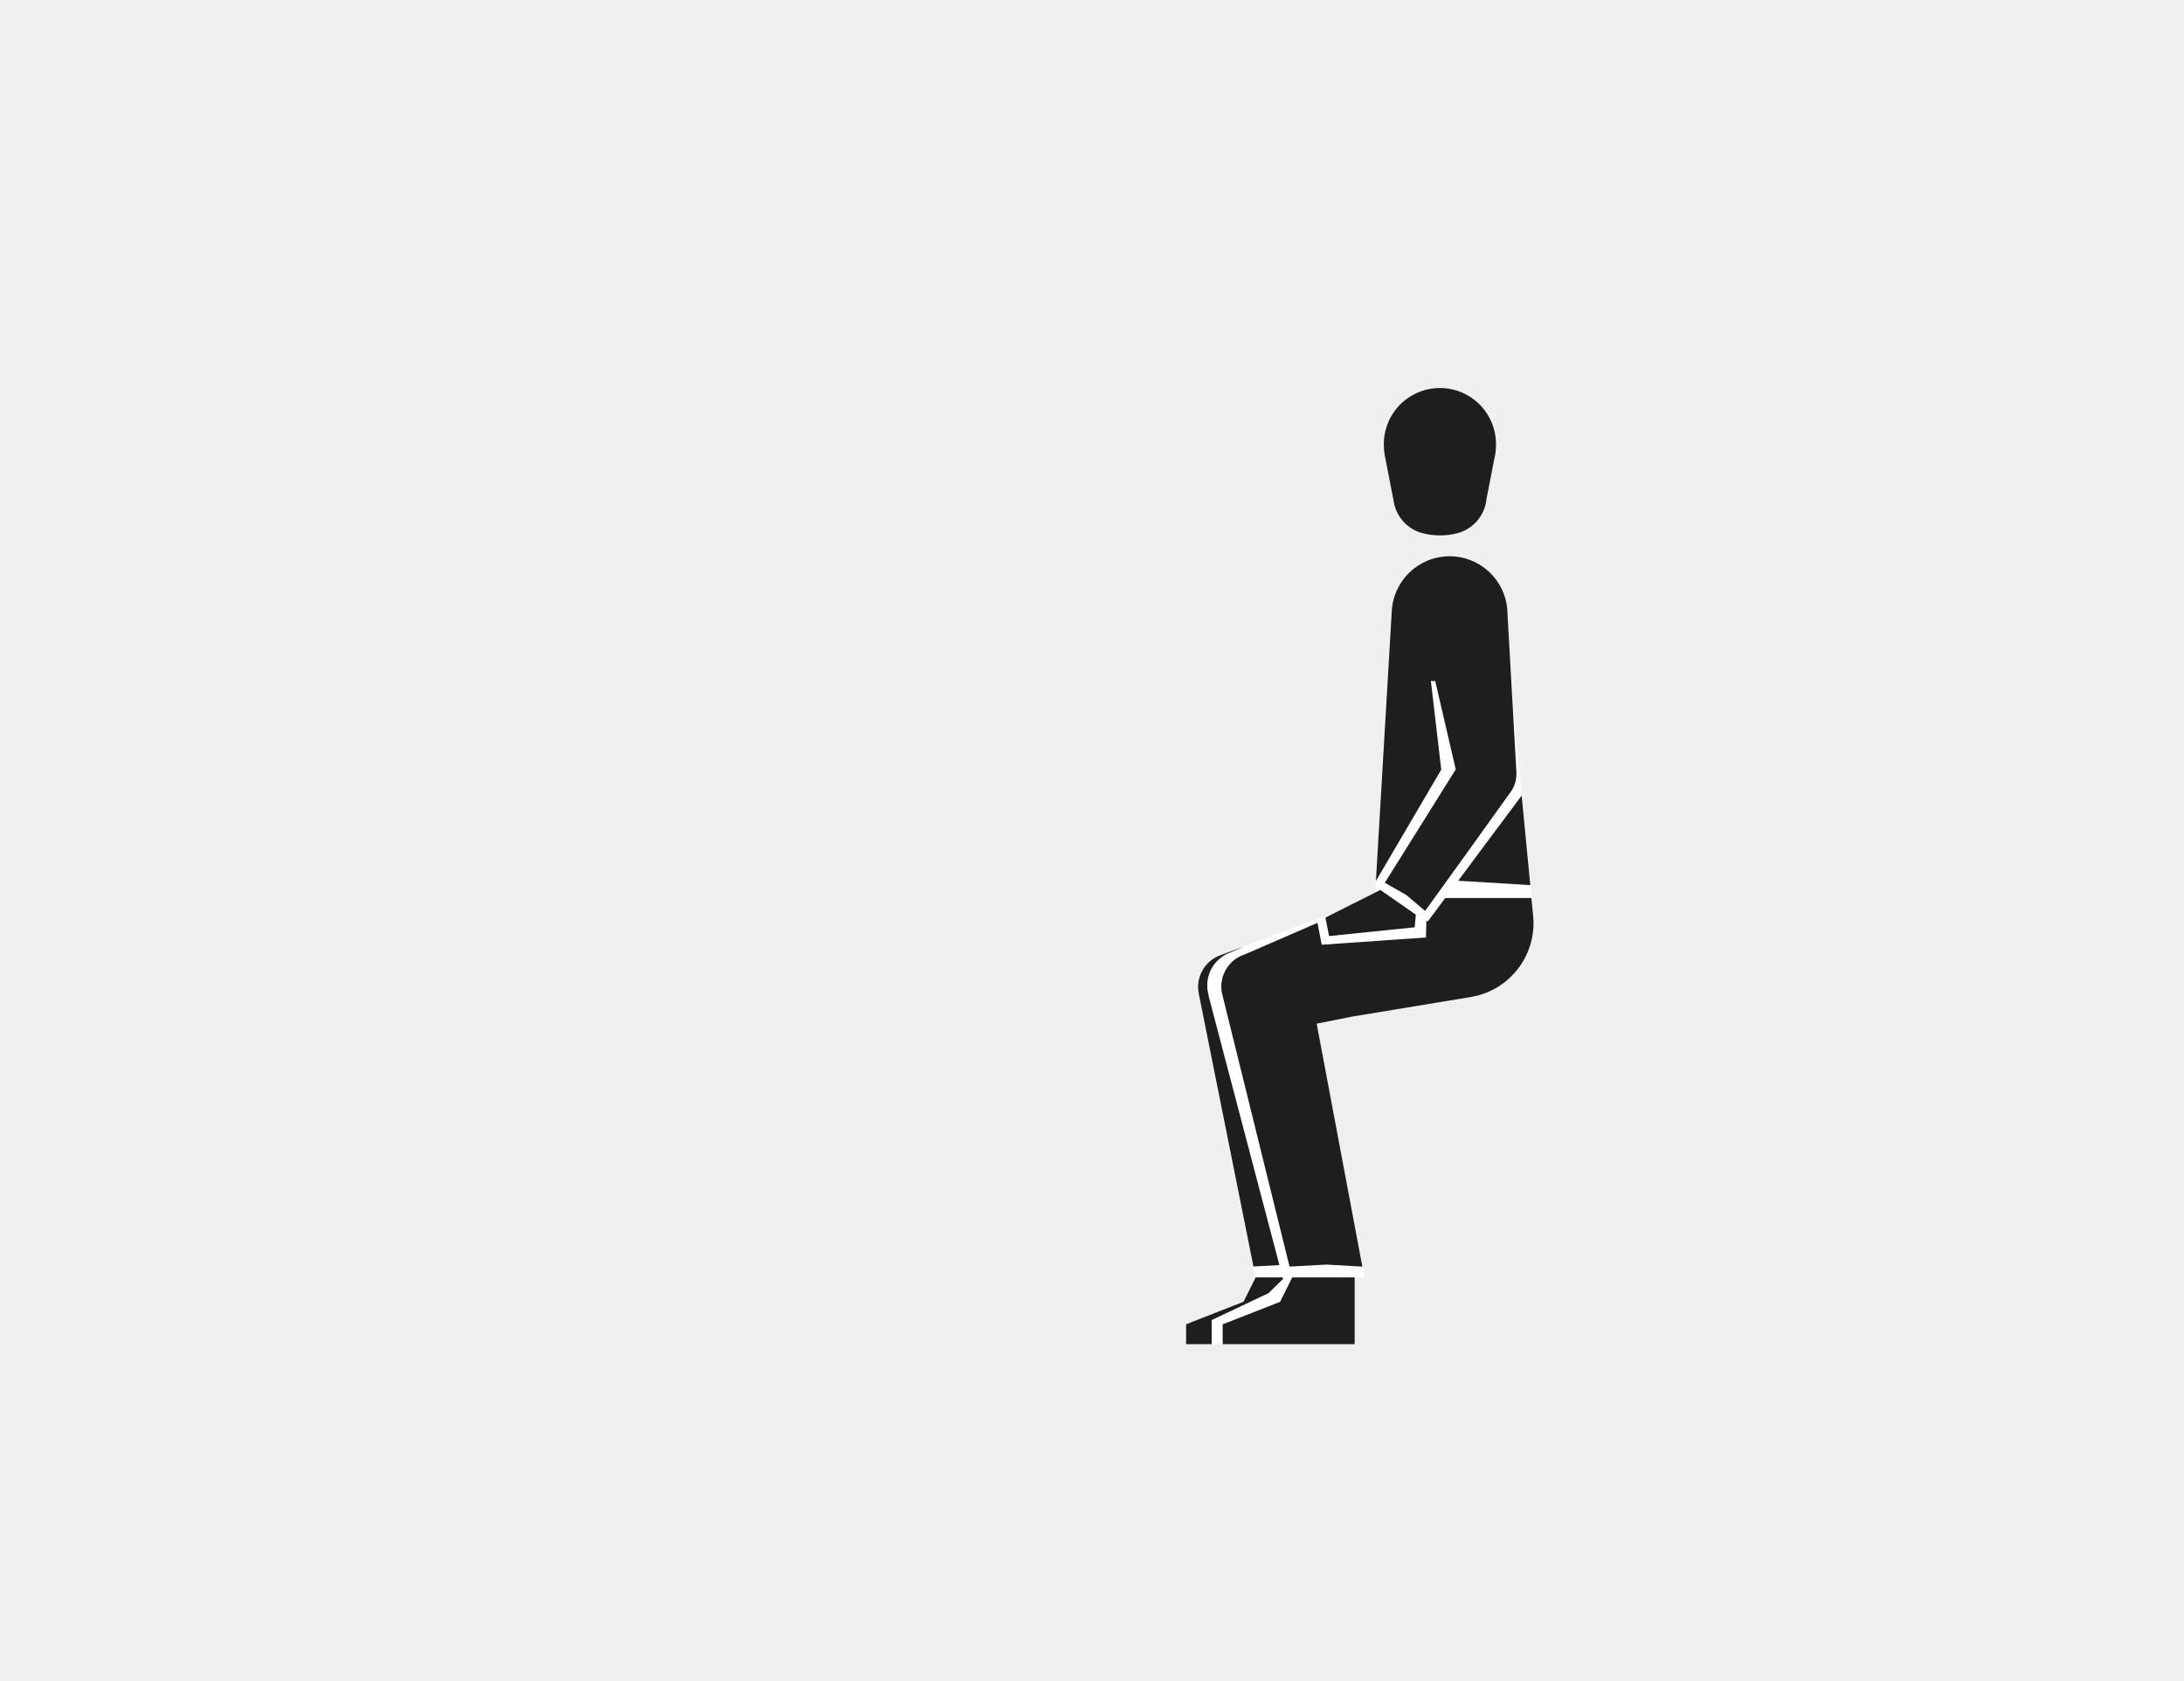
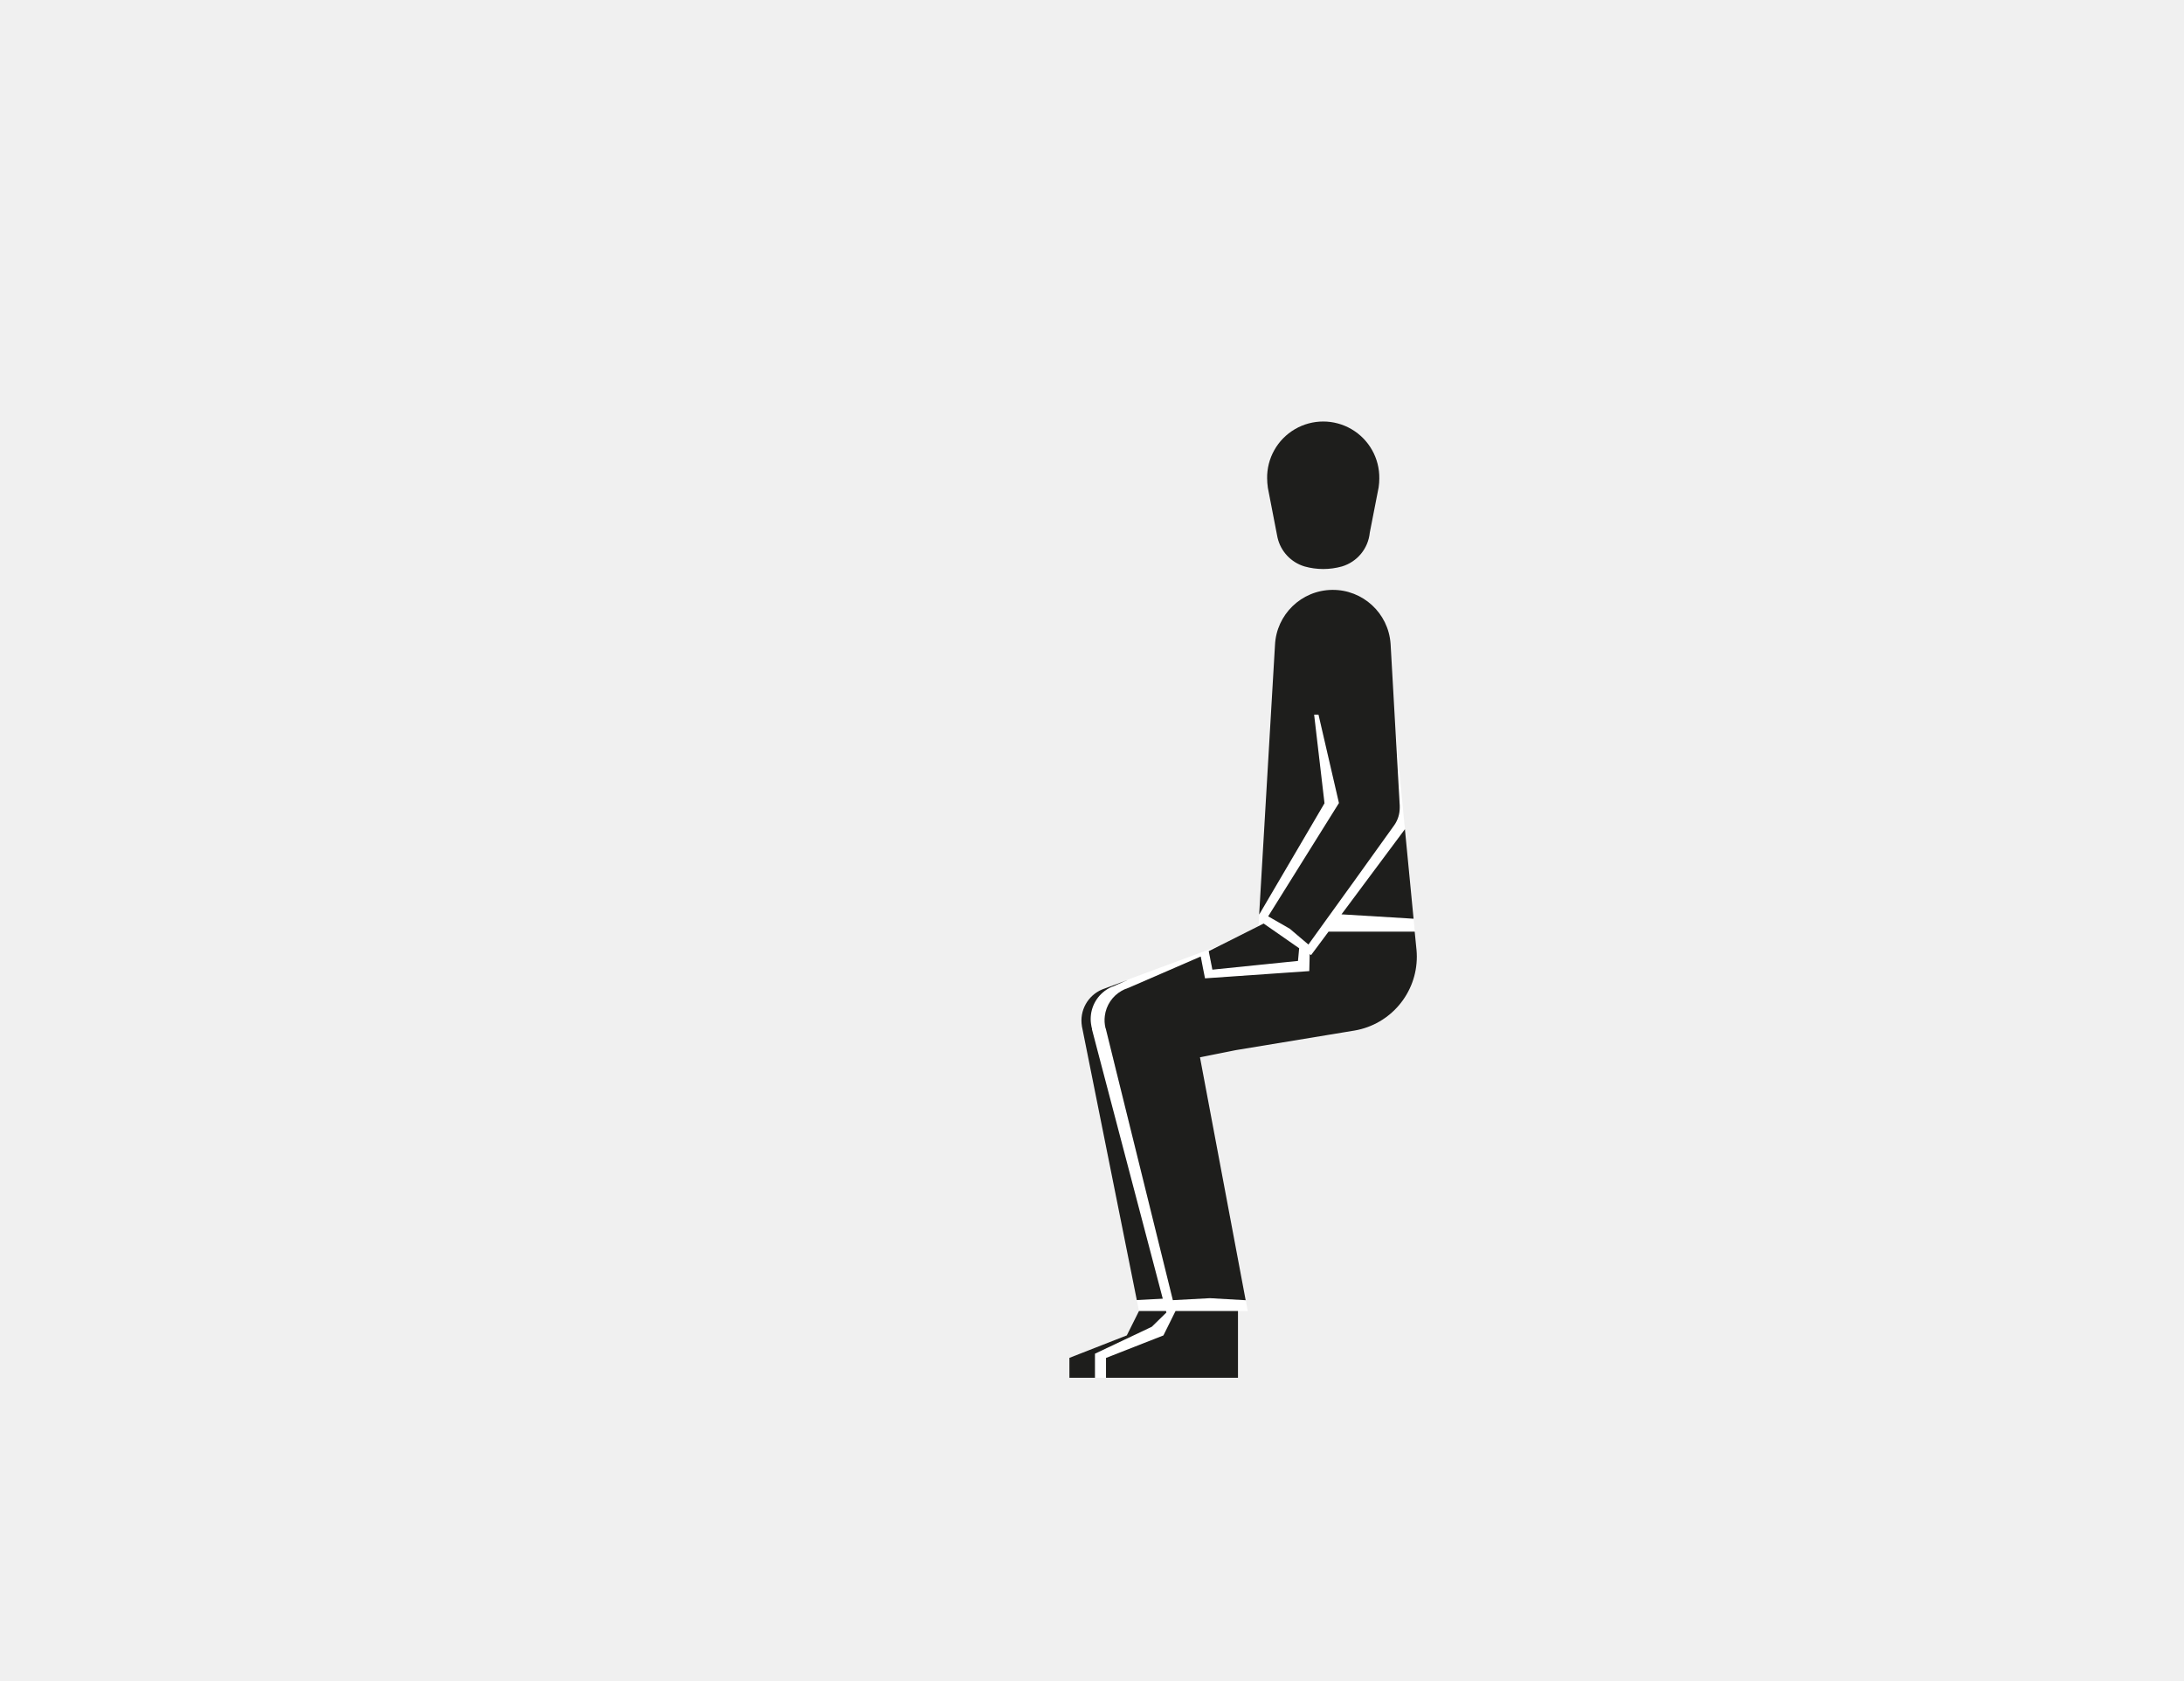
<svg xmlns="http://www.w3.org/2000/svg" id="Capa_3" data-name="Capa 3" viewBox="0 0 1300 1000">
  <defs>
    <style>.cls-1{fill:#1e1e1c;}.cls-2{fill:#fff;}</style>
  </defs>
-   <polygon class="cls-1" points="747.43 760.29 749.99 760.29 749.99 760.29 747.43 760.29" />
-   <polygon class="cls-1" points="747.41 760.29 747.43 760.29 747.43 760.28 747.41 760.29" />
-   <polygon class="cls-1" points="771.74 760.29 784.59 760.29 784.59 760.29 771.74 760.29" />
-   <polygon class="cls-1" points="749.99 760.29 749.99 760.29 763.51 760.29 763.51 760.27 749.99 760.29" />
-   <polygon class="cls-1" points="771.74 760.29 790.58 760.29 790.58 760.28 784.59 760.29 771.74 760.29" />
-   <polygon class="cls-1" points="747.43 760.29 763.51 760.29 763.51 760.27 749.99 760.29 747.43 760.29" />
-   <polygon class="cls-1" points="728.75 596.76 730.93 605.59 731.34 607.25 734.24 619.03 734.26 619.02 731.35 607.25 730.95 605.6 728.75 596.76" />
-   <polygon class="cls-1" points="728.22 594.55 728.53 595.84 728.53 595.81 728.22 594.55" />
-   <polygon class="cls-1" points="728.75 596.76 730.93 605.59 731.34 607.25 734.24 619.03 734.26 619.02 731.35 607.25 730.95 605.6 728.75 596.76" />
-   <polygon class="cls-1" points="791.11 557.1 823.85 553.77 831.99 552.94 831.99 552.93 823.85 553.76 791.11 557.1" />
-   <polygon class="cls-1" points="789.12 547.14 790.58 554.47 791.11 557.1 790.59 554.47 789.14 547.13 789.12 547.14" />
-   <path class="cls-1" d="M739.67,568.59l.5-.19h0Z" />
-   <path class="cls-1" d="M725.32,568.78l1.76-.65A15.44,15.44,0,0,0,725.32,568.78Z" />
-   <path class="cls-1" d="M739.67,568.59l.5-.19h0Z" />
-   <path class="cls-1" d="M728.75,596.76l2.18,8.83.41,1.66h0l-.4-1.65Z" />
-   <polygon class="cls-1" points="728.22 594.55 728.53 595.84 728.53 595.81 728.22 594.55" />
-   <path class="cls-1" d="M727.61,592.09h0v0Z" />
-   <polygon class="cls-2" points="789.12 547.14 790.58 554.47 790.59 554.47 789.14 547.13 789.12 547.14" />
-   <path class="cls-2" d="M739.67,568.59l.5-.19h0Z" />
-   <polygon class="cls-2" points="728.75 596.76 730.93 605.59 731.34 607.25 734.24 619.03 734.26 619.02 731.35 607.25 730.95 605.6 728.75 596.76" />
-   <polygon class="cls-2" points="728.22 594.55 728.53 595.84 728.53 595.81 728.22 594.55" />
-   <polygon class="cls-1" points="823.85 553.76 823.85 553.77 831.99 552.94 831.99 552.93 823.85 553.76" />
-   <polygon class="cls-1" points="771.74 760.29 806.35 760.29 806.35 760.27 790.58 760.28 784.59 760.29 771.74 760.29" />
-   <path class="cls-2" d="M739.67,568.59l.5-.19h0Z" />
-   <path class="cls-2" d="M728.75,596.76l2.18,8.83h0Z" />
-   <polygon class="cls-2" points="728.22 594.55 728.53 595.84 728.53 595.81 728.22 594.55" />
-   <path class="cls-2" d="M727.61,592.09h0v0Z" />
-   <polygon class="cls-1" points="771.74 760.29 812.15 760.29 812.15 760.27 806.35 760.27 790.58 760.28 784.59 760.29 771.74 760.29" />
-   <polygon class="cls-1" points="728.75 596.76 730.93 605.59 731.34 607.25 734.24 619.03 734.26 619.02 731.35 607.25 730.95 605.6 728.75 596.76" />
-   <polygon class="cls-1" points="728.22 594.55 728.53 595.84 728.53 595.81 728.22 594.55" />
-   <polygon class="cls-1" points="791.11 557.1 823.85 553.77 831.99 552.94 831.99 552.93 823.85 553.76 791.11 557.1" />
-   <polygon class="cls-1" points="789.12 547.14 790.58 554.47 791.11 557.1 790.59 554.47 789.14 547.13 789.12 547.14" />
-   <path class="cls-1" d="M739.67,568.59l.5-.19h0Z" />
-   <path class="cls-2" d="M718.87,590.77a.7.7,0,0,1,0,.14c.1.45.21.89.35,1.34,0,0,0,0,0,.06a.09.09,0,0,0,0,.05.56.56,0,0,0,0,.12l0,.12,0,.11,3,11.47,39.15,148.69-15.45.83,1.33,6.58H750l13.52,0v0l.23.87-8.69,8.49-5.06,2.4-28.77,13.62V800h6.57v-11.8l22.2-8.7,12-4.69,7.2-14.53h43l-1.21-6.44-21-1.2-.6,0-21.75,1.17L734.26,619h0l-2.9-11.78-.41-1.66-2.18-8.83-.22-.92-.31-1.29v0l-.6-2.44v0a19.73,19.73,0,0,1-.42-7.43,20.08,20.08,0,0,1,10-14.84,13.93,13.93,0,0,1,1.44-.74l1-.43.1,0,.47-.2h0l4.73-2,39.29-17.05,1.29,6.65,1.23,6.37,38.14-2.65L848.76,558l.19-8.31,0-1.79.85.59L859.13,536l1.12-1.49h51.36l-.75-7.73-4.33-.28c-7.9-.49-23.19-1.41-35.91-2.18l-2.65-.16,2.4-3.23L881,506.67l24.69-33.14-5.67-58.64,2.52,44.5a1.27,1.27,0,0,1,0,.2c0,.39,0,.78,0,1.18A18,18,0,0,1,899.45,471v0l-24.66,34.25-5.06,7-8.26,11.48-2.23,3.07v0l-5.52,7.66-5.47,7.61-4.67-3.95-.24-.2-4.07-3.46-2.11-1.78-5.76-3.32-.63-.36-.76-.44-1-.56-4.72-2.72.48-.76,41.67-66.66-12.21-52.63h-2.6l6.17,52.76L819,524.32l0,.64-.36,6.26,3.08-1.54h0l1.11.77,1.85,1.29.2.14,1.87,1.3,2,1.36,11.52,8,2.6,1.81v.19l-.51,5.58-.16,1.77-10.08,1h0l-8.14.83-32.74,3.33-.53-2.63-1.46-7.33h0l-.2-1,7-3.54-7.22,2.69-5,1.85-43.35,16.08h0L731.65,567l-.28.12-.28.11a20.49,20.49,0,0,0-5.53,3.49h0A20.87,20.87,0,0,0,718.87,590.77Z" />
-   <path class="cls-1" d="M823.71,264.86a32.72,32.72,0,0,0,.39,5.07.64.64,0,0,0,0,.2l.44,2.27,5,25.79.34,1.77A23.41,23.41,0,0,0,846,317.13h0a41.36,41.36,0,0,0,22.29,0h0A23.4,23.4,0,0,0,884.8,297l4.79-24.44.5-2.54V270a34.2,34.2,0,0,0,.38-5.1,33.39,33.39,0,1,0-66.77,0Z" />
-   <polygon class="cls-1" points="706.01 788.16 706.01 800.01 721.22 800.01 721.22 785.67 749.99 772.05 755.05 769.65 763.74 761.15 763.51 760.29 747.41 760.29 740.17 774.78 706.01 788.16" />
-   <path class="cls-1" d="M713.44,590.77c0,.32.12.64.19,1l32.47,162,15.45-.83L722.4,604.18l-3-11.47,0-.11,0-.12a.56.56,0,0,1,0-.12.09.09,0,0,1,0-.05s0,0,0-.06c-.14-.45-.25-.89-.35-1.34a.7.7,0,0,0,0-.14,20.87,20.87,0,0,1,6.69-20h0a20.49,20.49,0,0,1,5.53-3.49l.09,0,.19-.07.19-.08.09,0,8.72-3.84-13.14,4.87-.15.06-1.76.65A20.06,20.06,0,0,0,713.44,590.77Z" />
-   <path class="cls-1" d="M824.81,524.6l-.48.76,4.72,2.72,1,.56.76.44.63.36,5.76,3.32,2.11,1.78,4.07,3.46.24.2,4.67,3.95,5.47-7.61,5.52-7.66v0l2.23-3.07,8.26-11.48,5.06-7L899.44,471v0a18,18,0,0,0,3.18-10.24c0-.4,0-.79,0-1.18a1.27,1.27,0,0,0,0-.2l-2.52-44.5-1.33-23.66-1.54-27.32,0-.77a34.46,34.46,0,0,0-68.8.83h0L819,524.32l38.88-66.25-6.17-52.76h2.6l12.21,52.63Z" />
-   <path class="cls-1" d="M868,524.18l2.65.16c12.72.77,28,1.69,35.91,2.18l4.33.28-5.14-53.27L881,506.67,870.37,521Z" />
-   <polygon class="cls-1" points="727.79 788.21 727.79 800.01 806.35 800.01 806.35 760.29 769.17 760.29 761.97 774.82 749.99 779.51 727.79 788.21" />
-   <path class="cls-1" d="M727.62,592.09h0l.6,2.44v0l.31,1.26v0l.22.92,2.2,8.84.4,1.65L734.26,619l33.32,134.82,21.75-1.17.6,0,21,1.2L783.73,609.25,805.11,605h0l70.61-11.65h0a44.6,44.6,0,0,0,37.08-44c0-1.33-.06-2.65-.18-3.95v0l-.08-.84-1-10.06H860.25L859.13,536l-9.28,12.46-.85-.59,0,1.79-.19,8.31-23.94,1.66-38.14,2.65-1.23-6.37-1.29-6.65-39.29,17.05-4.73,2h0l-.5.19-.1,0-1,.43a13.93,13.93,0,0,0-1.44.74,20.08,20.08,0,0,0-10,14.84,19.73,19.73,0,0,0,.42,7.43Z" />
-   <polygon class="cls-1" points="788.95 546.11 789.14 547.13 790.59 554.47 791.11 557.1 823.85 553.76 831.99 552.93 842.07 551.91 842.23 550.14 842.74 544.55 842.75 544.37 840.15 542.56 828.63 534.54 826.67 533.18 824.8 531.88 824.6 531.74 822.75 530.45 821.64 529.67 821.64 529.67 818.56 531.22 818.05 531.48 811.95 534.54 811.95 534.54 800.13 540.49 795.97 542.57 788.95 546.11" />
+   <polygon class="cls-1" points="677.97 780.29 680.53 780.29 680.53 780.29 677.97 780.29" />
+   <polygon class="cls-1" points="677.96 780.29 677.97 780.29 677.97 780.28 677.96 780.29" />
+   <polygon class="cls-1" points="702.28 780.29 715.14 780.29 715.14 780.29 702.28 780.29" />
+   <polygon class="cls-1" points="680.53 780.29 680.53 780.29 694.06 780.29 694.05 780.27 680.53 780.29" />
+   <polygon class="cls-1" points="702.28 780.29 721.12 780.29 721.12 780.28 715.14 780.29 702.28 780.29" />
+   <polygon class="cls-1" points="677.97 780.29 694.06 780.29 694.05 780.27 680.53 780.29 677.97 780.29" />
+   <polygon class="cls-1" points="659.3 616.76 661.48 625.59 661.88 627.25 664.78 639.03 664.81 639.02 661.9 627.25 661.49 625.6 659.3 616.76" />
+   <polygon class="cls-1" points="658.76 614.55 659.08 615.84 659.08 615.81 658.76 614.55" />
+   <polygon class="cls-1" points="659.3 616.76 661.48 625.59 661.88 627.25 664.78 639.03 664.81 639.02 661.9 627.25 661.49 625.6 659.3 616.76" />
+   <polygon class="cls-1" points="721.65 577.1 754.4 573.77 762.54 572.94 762.54 572.93 754.4 573.76 721.65 577.1" />
+   <polygon class="cls-1" points="719.67 567.14 721.13 574.47 721.65 577.1 721.14 574.47 719.69 567.13 719.67 567.14" />
+   <path class="cls-1" d="M670.21,588.59l.51-.19h0Z" />
+   <path class="cls-1" d="M655.86,588.78l1.76-.65A15.44,15.44,0,0,0,655.86,588.78Z" />
+   <path class="cls-1" d="M670.21,588.59l.51-.19h0Z" />
+   <path class="cls-1" d="M659.3,616.76l2.18,8.83.4,1.66h0l-.41-1.65Z" />
+   <polygon class="cls-1" points="658.76 614.55 659.08 615.84 659.08 615.81 658.76 614.55" />
+   <path class="cls-1" d="M658.15,612.09h0v0Z" />
+   <polygon class="cls-2" points="719.67 567.14 721.13 574.47 721.14 574.47 719.69 567.13 719.67 567.14" />
+   <path class="cls-2" d="M670.21,588.59l.51-.19h0Z" />
+   <polygon class="cls-2" points="659.3 616.76 661.48 625.59 661.88 627.25 664.78 639.03 664.81 639.02 661.9 627.25 661.49 625.6 659.3 616.76" />
+   <polygon class="cls-2" points="658.76 614.55 659.08 615.84 659.08 615.81 658.76 614.55" />
+   <polygon class="cls-1" points="754.4 573.76 754.4 573.77 762.54 572.94 762.54 572.93 754.4 573.76" />
+   <polygon class="cls-1" points="702.28 780.29 736.89 780.29 736.89 780.27 721.12 780.28 715.14 780.29 702.28 780.29" />
+   <path class="cls-2" d="M670.21,588.59l.51-.19h0Z" />
+   <path class="cls-2" d="M659.3,616.76l2.18,8.83h0Z" />
+   <polygon class="cls-2" points="658.76 614.55 659.08 615.84 659.08 615.81 658.76 614.55" />
+   <path class="cls-2" d="M658.15,612.09h0v0Z" />
+   <polygon class="cls-1" points="702.28 780.29 742.7 780.29 742.7 780.27 736.89 780.27 721.12 780.28 715.14 780.29 702.28 780.29" />
+   <polygon class="cls-1" points="659.3 616.76 661.48 625.59 661.88 627.25 664.78 639.03 664.81 639.02 661.9 627.25 661.49 625.6 659.3 616.76" />
+   <polygon class="cls-1" points="658.76 614.55 659.08 615.84 659.08 615.81 658.76 614.55" />
+   <polygon class="cls-1" points="721.65 577.1 754.4 573.77 762.54 572.94 762.54 572.93 754.4 573.76 721.65 577.1" />
+   <polygon class="cls-1" points="719.67 567.14 721.13 574.47 721.65 577.1 721.14 574.47 719.69 567.13 719.67 567.14" />
+   <path class="cls-1" d="M670.21,588.59l.51-.19h0Z" />
+   <path class="cls-2" d="M649.42,610.77l0,.14c.1.45.21.89.34,1.34,0,0,0,0,0,.06l0,.05a.53.53,0,0,0,0,.12.53.53,0,0,1,0,.12.7.7,0,0,0,0,.11l3,11.47L692.1,772.87l-15.45.83,1.32,6.58h2.56l13.52,0v0l.22.87-8.69,8.49-5.06,2.4-28.77,13.62V820h6.58v-11.8l22.19-8.7,12-4.69,7.21-14.53h43l-1.21-6.44-21-1.2-.6,0-21.74,1.17L664.81,639h0l-2.9-11.78-.4-1.66-2.18-8.83-.22-.92-.32-1.29v0l-.6-2.44v0a19.72,19.72,0,0,1-.41-7.43,20,20,0,0,1,10-14.84,15,15,0,0,1,1.44-.74l1-.43.1,0,.47-.2h0l4.72-2,39.3-17.05,1.28,6.65,1.23,6.37,38.14-2.65L779.3,578l.2-8.31,0-1.79.86.59L789.68,556l1.11-1.49h51.37l-.75-7.73-4.33-.28-35.91-2.18-2.66-.16,2.4-3.23,10.66-14.28,24.69-33.14-5.66-58.64,2.52,44.5a1.27,1.27,0,0,1,0,.2c0,.39,0,.78,0,1.18A18,18,0,0,1,830,491v0l-24.66,34.25-5.06,7L792,543.78l-2.23,3.07v0l-5.51,7.66-5.48,7.61-4.67-3.95-.24-.2-4.06-3.46-2.11-1.78-5.76-3.32-.63-.36-.76-.44-1-.56-4.72-2.72.49-.76L797,477.94l-12.2-52.63h-2.61l6.18,52.76L749.5,544.32l0,.64-.37,6.26,3.08-1.54h0l1.11.77,1.85,1.29.2.14,1.87,1.3,2,1.36,11.51,8,2.61,1.81,0,.19-.5,5.58-.17,1.77-10.07,1h0l-8.14.83-32.75,3.33-.52-2.63-1.46-7.33h0l-.2-1,7-3.54-7.22,2.69-5,1.85-43.35,16.08h0L662.2,587l-.29.12-.27.11a20.55,20.55,0,0,0-5.54,3.49h0A20.89,20.89,0,0,0,649.42,610.77Z" />
+   <path class="cls-1" d="M754.26,284.86a34,34,0,0,0,.38,5.07l0,.2.44,2.27,5,25.79.35,1.77a23.39,23.39,0,0,0,16.08,17.17h0a41.32,41.32,0,0,0,22.28,0h0A23.39,23.39,0,0,0,815.35,317l4.78-24.44.5-2.54,0-.08a34.2,34.2,0,0,0,.38-5.1,33.39,33.39,0,1,0-66.77,0Z" />
+   <polygon class="cls-1" points="636.55 808.16 636.55 820.01 651.76 820.01 651.76 805.67 680.53 792.05 685.59 789.65 694.28 781.15 694.06 780.29 677.96 780.29 670.72 794.78 636.55 808.16" />
+   <path class="cls-1" d="M644,610.77c0,.32.12.64.19,1l32.48,162,15.45-.83L653,624.18l-3-11.47a.7.7,0,0,1,0-.11.53.53,0,0,0,0-.12.53.53,0,0,1,0-.12l0-.05s0,0,0-.06c-.13-.45-.24-.89-.34-1.34l0-.14a20.89,20.89,0,0,1,6.68-20h0a20.55,20.55,0,0,1,5.54-3.49l.08,0,.19-.07.2-.08.09,0,8.71-3.84-13.13,4.87-.16.06-1.76.65A20.08,20.08,0,0,0,644,610.77Z" />
+   <path class="cls-1" d="M755.36,544.6l-.49.76,4.72,2.72,1,.56.76.44.63.36,5.76,3.32,2.11,1.78,4.06,3.46.24.2,4.67,3.95,5.48-7.61,5.51-7.66v0l2.23-3.07,8.27-11.48,5.06-7L830,491v0a18,18,0,0,0,3.17-10.24c0-.4,0-.79,0-1.18a1.27,1.27,0,0,0,0-.2l-2.52-44.5-1.33-23.66-1.55-27.32-.05-.77a34.46,34.46,0,0,0-68.8.83h0L749.5,544.32l38.89-66.25-6.18-52.76h2.61L797,477.94Z" />
+   <path class="cls-1" d="M798.51,544.18l2.66.16,35.91,2.18,4.33.28-5.15-53.27-24.69,33.14L800.91,541Z" />
+   <polygon class="cls-1" points="658.34 808.21 658.34 820.01 736.89 820.01 736.89 780.29 699.72 780.29 692.51 794.82 680.53 799.51 658.34 808.21" />
+   <path class="cls-1" d="M658.17,612.09h0l.6,2.44v0l.32,1.26v0l.22.92,2.19,8.84.41,1.65L664.81,639l33.32,134.82,21.74-1.17.6,0,21,1.2-27.2-144.58L735.65,625h0l70.61-11.65h0a44.6,44.6,0,0,0,37.09-44c0-1.33-.07-2.65-.18-3.95v0l-.09-.84-1-10.06H790.79L789.68,556l-9.28,12.46-.86-.59,0,1.79-.2,8.31-23.94,1.66-38.14,2.65L716,575.94l-1.28-6.65-39.3,17.05-4.72,2h0l-.51.19-.1,0-1,.43a15,15,0,0,0-1.44.74,20,20,0,0,0-10,14.84,19.72,19.72,0,0,0,.41,7.43Z" />
+   <polygon class="cls-1" points="719.49 566.11 719.69 567.13 721.14 574.47 721.65 577.1 754.4 573.76 762.54 572.93 772.61 571.91 772.77 570.14 773.28 564.55 773.3 564.37 770.69 562.56 759.18 554.54 757.22 553.18 755.35 551.88 755.15 551.74 753.3 550.45 752.19 549.67 752.18 549.67 749.11 551.22 748.6 551.48 742.5 554.54 742.49 554.54 730.68 560.49 726.52 562.57 719.49 566.11" />
</svg>
